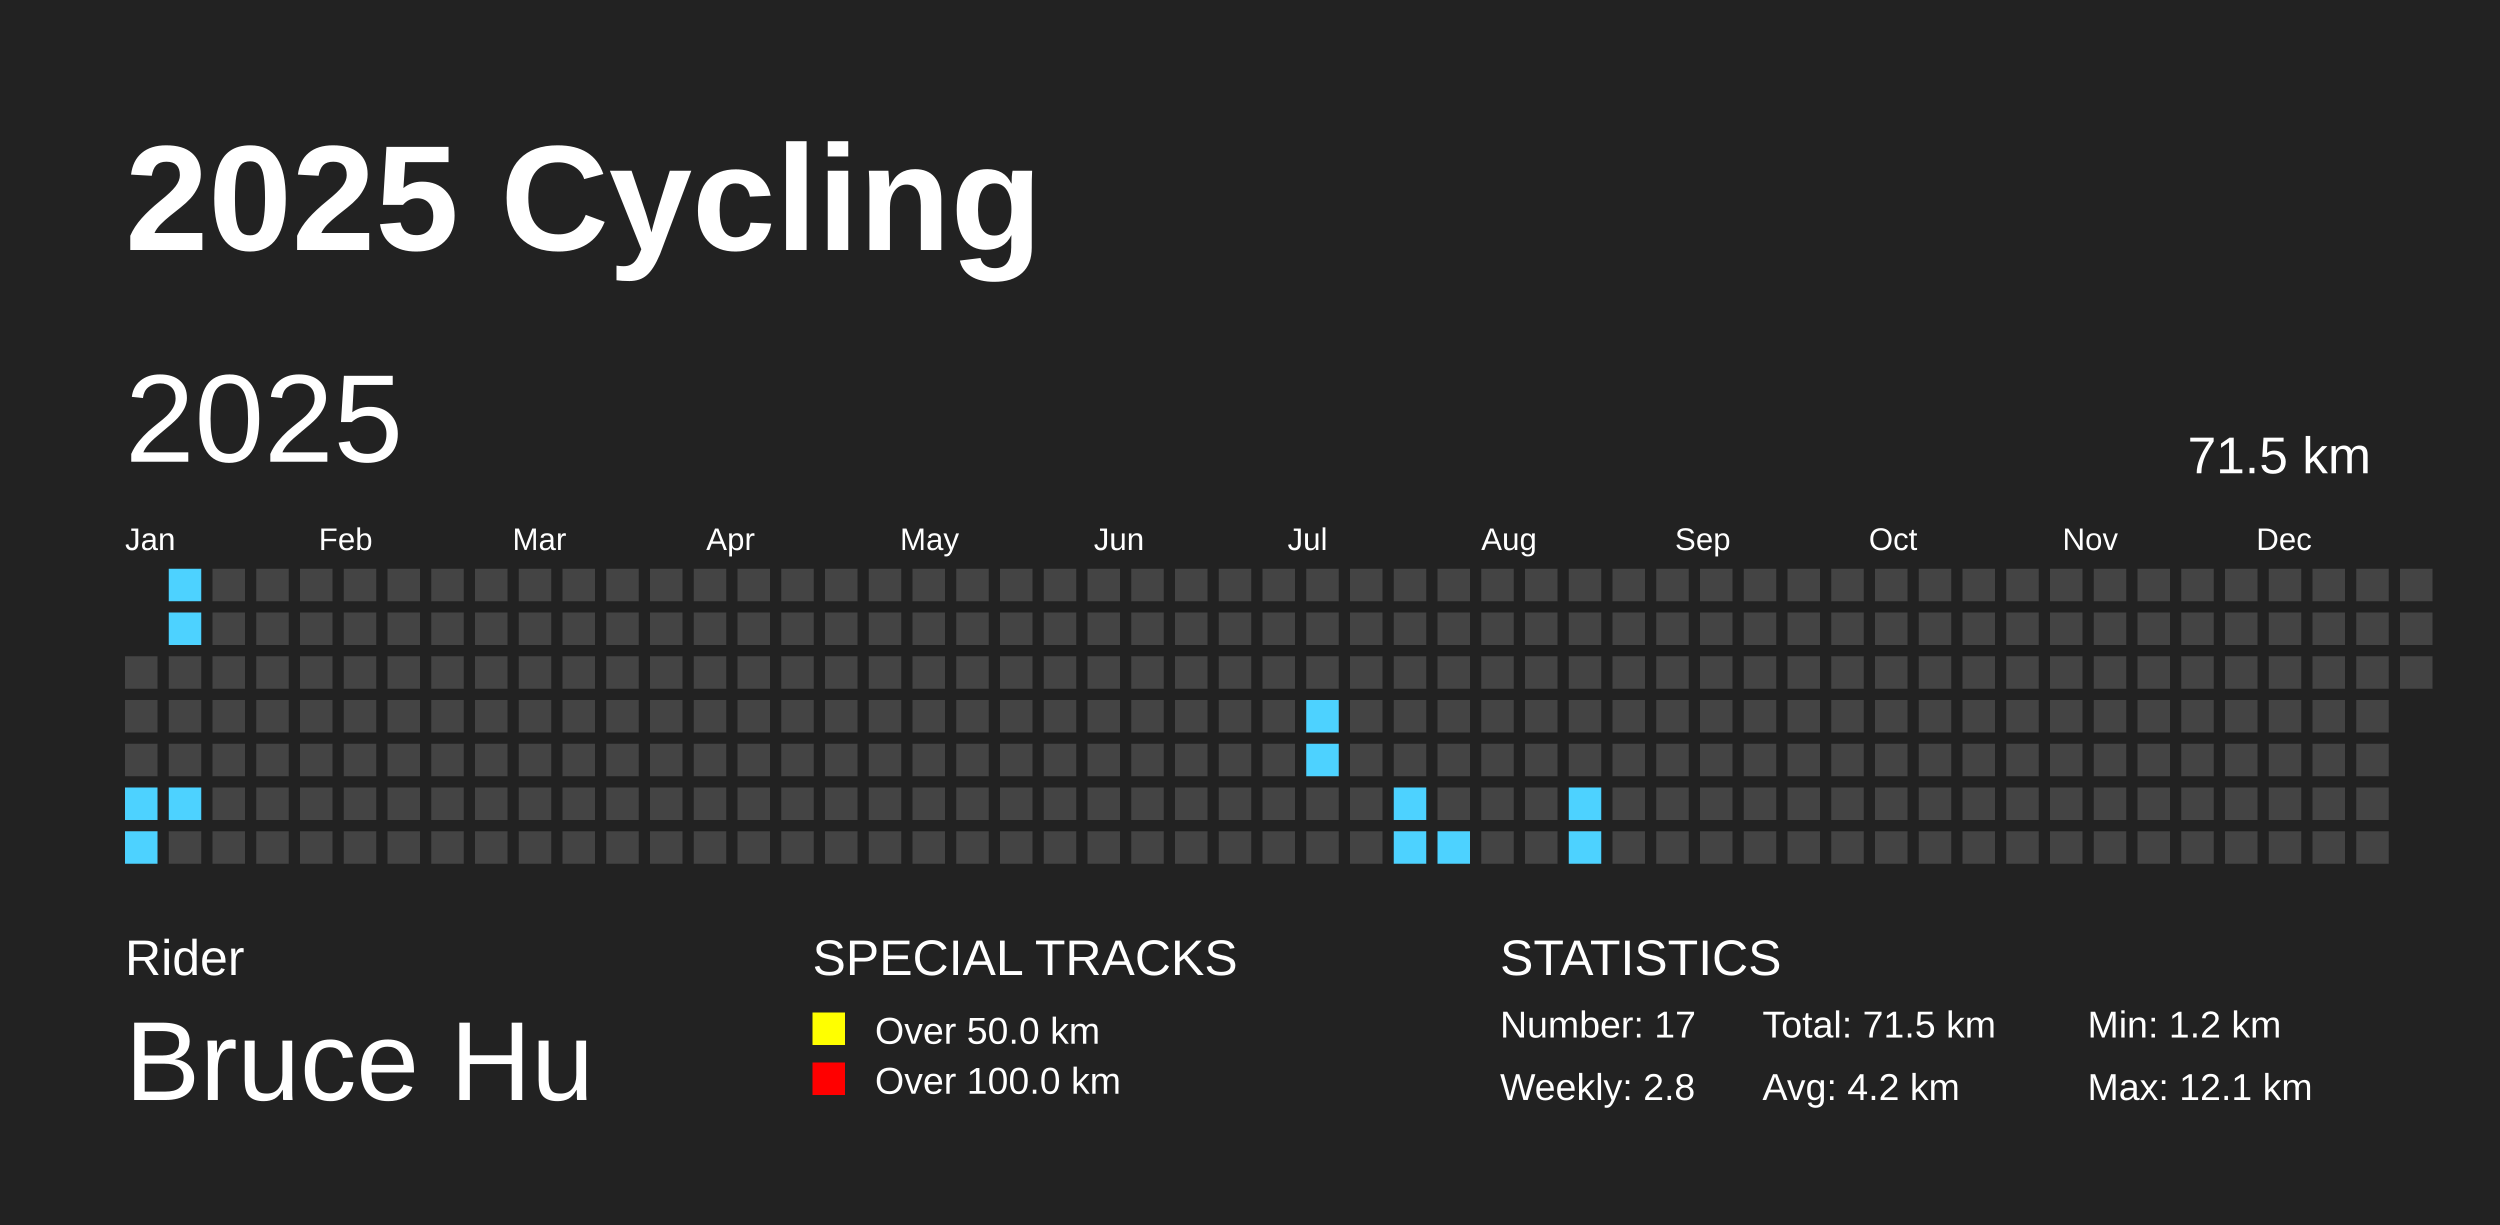
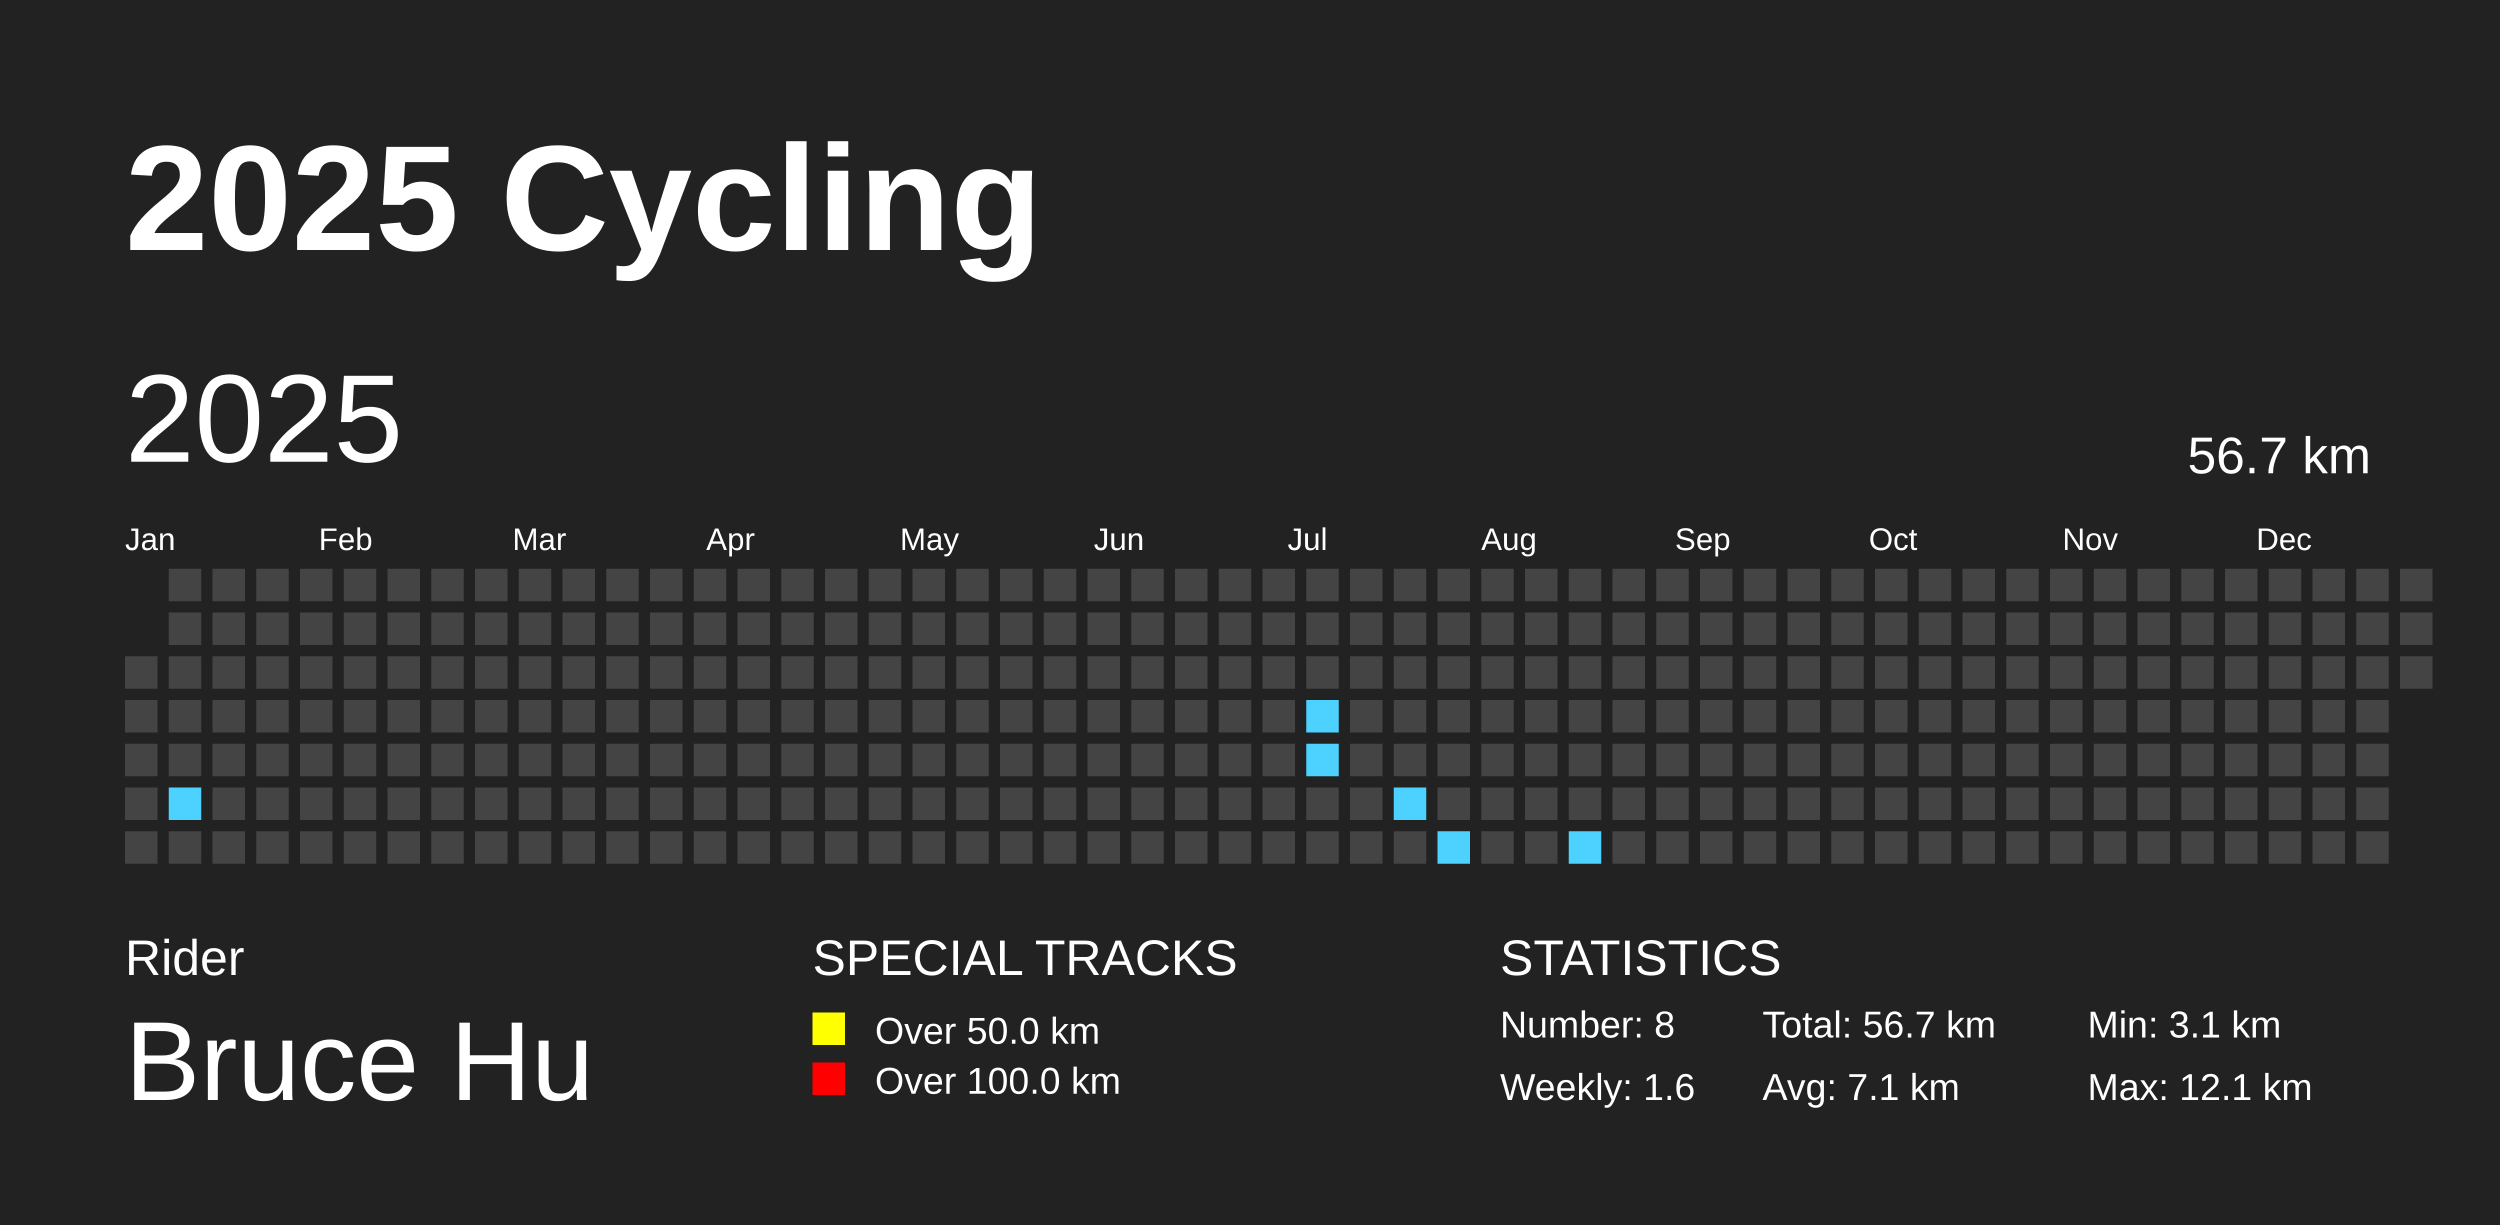
<svg xmlns="http://www.w3.org/2000/svg" baseProfile="full" height="98mm" version="1.1" viewBox="0,0,200,98" width="200mm">
  <defs />
  <rect fill="#222222" height="98" width="200" x="0" y="0" />
  <text fill="#FFFFFF" style="font-size:12px; font-family:Arial; font-weight:bold;" x="10" y="20">2025 Cycling</text>
  <text fill="#FFFFFF" style="font-size:4px; font-family:Arial" x="10" y="78">Rider</text>
  <text fill="#FFFFFF" style="font-size:9px; font-family:Arial" x="10" y="88">Bruce Hu</text>
  <text fill="#FFFFFF" style="font-size:4px; font-family:Arial" x="65" y="78">SPECIAL TRACKS</text>
  <rect fill="yellow" height="2.6" width="2.6" x="65" y="81" />
  <text fill="#FFFFFF" style="font-size:3px; font-family:Arial" x="70" y="83.5">Over 50.0 km</text>
  <rect fill="red" height="2.6" width="2.6" x="65" y="85" />
  <text fill="#FFFFFF" style="font-size:3px; font-family:Arial" x="70" y="87.5">Over 100.0 km</text>
  <text fill="#FFFFFF" style="font-size:4px; font-family:Arial" x="120" y="78">STATISTICS</text>
-   <text fill="#FFFFFF" style="font-size:3px; font-family:Arial" x="120" y="83">Number: 17</text>
-   <text fill="#FFFFFF" style="font-size:3px; font-family:Arial" x="120" y="88">Weekly: 2.8</text>
-   <text fill="#FFFFFF" style="font-size:3px; font-family:Arial" x="141" y="83">Total: 71.5 km</text>
-   <text fill="#FFFFFF" style="font-size:3px; font-family:Arial" x="141" y="88">Avg: 4.2 km</text>
-   <text fill="#FFFFFF" style="font-size:3px; font-family:Arial" x="167" y="83">Min: 1.2 km</text>
+   <text fill="#FFFFFF" style="font-size:3px; font-family:Arial" x="120" y="83">Number: 8</text>
+   <text fill="#FFFFFF" style="font-size:3px; font-family:Arial" x="120" y="88">Weekly: 1.6</text>
+   <text fill="#FFFFFF" style="font-size:3px; font-family:Arial" x="141" y="83">Total: 56.7 km</text>
+   <text fill="#FFFFFF" style="font-size:3px; font-family:Arial" x="141" y="88">Avg: 7.1 km</text>
+   <text fill="#FFFFFF" style="font-size:3px; font-family:Arial" x="167" y="83">Min: 3.1 km</text>
  <text fill="#FFFFFF" style="font-size:3px; font-family:Arial" x="167" y="88">Max: 12.1 km</text>
  <text dominant-baseline="hanging" fill="#FFFFFF" style="font-size:10.0px; font-family:Arial;" x="10" y="30">2025</text>
-   <text dominant-baseline="hanging" fill="#FFFFFF" style="font-size:4.125px; font-family:Arial;" x="175" y="35">71.5 km</text>
+   <text dominant-baseline="hanging" fill="#FFFFFF" style="font-size:4.125px; font-family:Arial;" x="175" y="35">56.7 km</text>
  <text fill="#FFFFFF" style="font-size:2.5px; font-family:Arial" x="10.0" y="44">Jan</text>
  <text fill="#FFFFFF" style="font-size:2.5px; font-family:Arial" x="25.5" y="44">Feb</text>
  <text fill="#FFFFFF" style="font-size:2.5px; font-family:Arial" x="41.0" y="44">Mar</text>
  <text fill="#FFFFFF" style="font-size:2.5px; font-family:Arial" x="56.5" y="44">Apr</text>
  <text fill="#FFFFFF" style="font-size:2.5px; font-family:Arial" x="72.0" y="44">May</text>
  <text fill="#FFFFFF" style="font-size:2.5px; font-family:Arial" x="87.5" y="44">Jun</text>
  <text fill="#FFFFFF" style="font-size:2.5px; font-family:Arial" x="103.0" y="44">Jul</text>
  <text fill="#FFFFFF" style="font-size:2.5px; font-family:Arial" x="118.5" y="44">Aug</text>
  <text fill="#FFFFFF" style="font-size:2.5px; font-family:Arial" x="134.0" y="44">Sep</text>
  <text fill="#FFFFFF" style="font-size:2.5px; font-family:Arial" x="149.5" y="44">Oct</text>
  <text fill="#FFFFFF" style="font-size:2.5px; font-family:Arial" x="165.0" y="44">Nov</text>
  <text fill="#FFFFFF" style="font-size:2.5px; font-family:Arial" x="180.5" y="44">Dec</text>
  <rect fill="#444444" height="2.6" width="2.6" x="10.0" y="52.5" />
  <rect fill="#444444" height="2.6" width="2.6" x="10.0" y="56.0" />
  <rect fill="#444444" height="2.6" width="2.6" x="10.0" y="59.5" />
-   <rect fill="#4DD2FF" height="2.6" width="2.6" x="10.0" y="63.0" />
-   <rect fill="#4DD2FF" height="2.6" width="2.6" x="10.0" y="66.5" />
-   <rect fill="#4DD2FF" height="2.6" width="2.6" x="13.5" y="45.5" />
-   <rect fill="#4DD2FF" height="2.6" width="2.6" x="13.5" y="49.0" />
+   <rect fill="#444444" height="2.6" width="2.6" x="10.0" y="63.0" />
+   <rect fill="#444444" height="2.6" width="2.6" x="10.0" y="66.5" />
+   <rect fill="#444444" height="2.6" width="2.6" x="13.5" y="45.5" />
+   <rect fill="#444444" height="2.6" width="2.6" x="13.5" y="49.0" />
  <rect fill="#444444" height="2.6" width="2.6" x="13.5" y="52.5" />
  <rect fill="#444444" height="2.6" width="2.6" x="13.5" y="56.0" />
  <rect fill="#444444" height="2.6" width="2.6" x="13.5" y="59.5" />
  <rect fill="#4DD2FF" height="2.6" width="2.6" x="13.5" y="63.0" />
  <rect fill="#444444" height="2.6" width="2.6" x="13.5" y="66.5" />
  <rect fill="#444444" height="2.6" width="2.6" x="17.0" y="45.5" />
  <rect fill="#444444" height="2.6" width="2.6" x="17.0" y="49.0" />
  <rect fill="#444444" height="2.6" width="2.6" x="17.0" y="52.5" />
  <rect fill="#444444" height="2.6" width="2.6" x="17.0" y="56.0" />
  <rect fill="#444444" height="2.6" width="2.6" x="17.0" y="59.5" />
  <rect fill="#444444" height="2.6" width="2.6" x="17.0" y="63.0" />
  <rect fill="#444444" height="2.6" width="2.6" x="17.0" y="66.5" />
  <rect fill="#444444" height="2.6" width="2.6" x="20.5" y="45.5" />
  <rect fill="#444444" height="2.6" width="2.6" x="20.5" y="49.0" />
  <rect fill="#444444" height="2.6" width="2.6" x="20.5" y="52.5" />
  <rect fill="#444444" height="2.6" width="2.6" x="20.5" y="56.0" />
  <rect fill="#444444" height="2.6" width="2.6" x="20.5" y="59.5" />
  <rect fill="#444444" height="2.6" width="2.6" x="20.5" y="63.0" />
  <rect fill="#444444" height="2.6" width="2.6" x="20.5" y="66.5" />
  <rect fill="#444444" height="2.6" width="2.6" x="24.0" y="45.5" />
  <rect fill="#444444" height="2.6" width="2.6" x="24.0" y="49.0" />
  <rect fill="#444444" height="2.6" width="2.6" x="24.0" y="52.5" />
  <rect fill="#444444" height="2.6" width="2.6" x="24.0" y="56.0" />
  <rect fill="#444444" height="2.6" width="2.6" x="24.0" y="59.5" />
  <rect fill="#444444" height="2.6" width="2.6" x="24.0" y="63.0" />
  <rect fill="#444444" height="2.6" width="2.6" x="24.0" y="66.5" />
  <rect fill="#444444" height="2.6" width="2.6" x="27.5" y="45.5" />
  <rect fill="#444444" height="2.6" width="2.6" x="27.5" y="49.0" />
  <rect fill="#444444" height="2.6" width="2.6" x="27.5" y="52.5" />
  <rect fill="#444444" height="2.6" width="2.6" x="27.5" y="56.0" />
  <rect fill="#444444" height="2.6" width="2.6" x="27.5" y="59.5" />
  <rect fill="#444444" height="2.6" width="2.6" x="27.5" y="63.0" />
  <rect fill="#444444" height="2.6" width="2.6" x="27.5" y="66.5" />
  <rect fill="#444444" height="2.6" width="2.6" x="31.0" y="45.5" />
  <rect fill="#444444" height="2.6" width="2.6" x="31.0" y="49.0" />
  <rect fill="#444444" height="2.6" width="2.6" x="31.0" y="52.5" />
  <rect fill="#444444" height="2.6" width="2.6" x="31.0" y="56.0" />
  <rect fill="#444444" height="2.6" width="2.6" x="31.0" y="59.5" />
  <rect fill="#444444" height="2.6" width="2.6" x="31.0" y="63.0" />
  <rect fill="#444444" height="2.6" width="2.6" x="31.0" y="66.5" />
  <rect fill="#444444" height="2.6" width="2.6" x="34.5" y="45.5" />
  <rect fill="#444444" height="2.6" width="2.6" x="34.5" y="49.0" />
  <rect fill="#444444" height="2.6" width="2.6" x="34.5" y="52.5" />
  <rect fill="#444444" height="2.6" width="2.6" x="34.5" y="56.0" />
  <rect fill="#444444" height="2.6" width="2.6" x="34.5" y="59.5" />
  <rect fill="#444444" height="2.6" width="2.6" x="34.5" y="63.0" />
  <rect fill="#444444" height="2.6" width="2.6" x="34.5" y="66.5" />
  <rect fill="#444444" height="2.6" width="2.6" x="38.0" y="45.5" />
  <rect fill="#444444" height="2.6" width="2.6" x="38.0" y="49.0" />
  <rect fill="#444444" height="2.6" width="2.6" x="38.0" y="52.5" />
  <rect fill="#444444" height="2.6" width="2.6" x="38.0" y="56.0" />
  <rect fill="#444444" height="2.6" width="2.6" x="38.0" y="59.5" />
  <rect fill="#444444" height="2.6" width="2.6" x="38.0" y="63.0" />
  <rect fill="#444444" height="2.6" width="2.6" x="38.0" y="66.5" />
  <rect fill="#444444" height="2.6" width="2.6" x="41.5" y="45.5" />
  <rect fill="#444444" height="2.6" width="2.6" x="41.5" y="49.0" />
  <rect fill="#444444" height="2.6" width="2.6" x="41.5" y="52.5" />
  <rect fill="#444444" height="2.6" width="2.6" x="41.5" y="56.0" />
  <rect fill="#444444" height="2.6" width="2.6" x="41.5" y="59.5" />
  <rect fill="#444444" height="2.6" width="2.6" x="41.5" y="63.0" />
  <rect fill="#444444" height="2.6" width="2.6" x="41.5" y="66.5" />
  <rect fill="#444444" height="2.6" width="2.6" x="45.0" y="45.5" />
  <rect fill="#444444" height="2.6" width="2.6" x="45.0" y="49.0" />
  <rect fill="#444444" height="2.6" width="2.6" x="45.0" y="52.5" />
  <rect fill="#444444" height="2.6" width="2.6" x="45.0" y="56.0" />
  <rect fill="#444444" height="2.6" width="2.6" x="45.0" y="59.5" />
  <rect fill="#444444" height="2.6" width="2.6" x="45.0" y="63.0" />
  <rect fill="#444444" height="2.6" width="2.6" x="45.0" y="66.5" />
  <rect fill="#444444" height="2.6" width="2.6" x="48.5" y="45.5" />
  <rect fill="#444444" height="2.6" width="2.6" x="48.5" y="49.0" />
  <rect fill="#444444" height="2.6" width="2.6" x="48.5" y="52.5" />
  <rect fill="#444444" height="2.6" width="2.6" x="48.5" y="56.0" />
  <rect fill="#444444" height="2.6" width="2.6" x="48.5" y="59.5" />
  <rect fill="#444444" height="2.6" width="2.6" x="48.5" y="63.0" />
  <rect fill="#444444" height="2.6" width="2.6" x="48.5" y="66.5" />
  <rect fill="#444444" height="2.6" width="2.6" x="52.0" y="45.5" />
  <rect fill="#444444" height="2.6" width="2.6" x="52.0" y="49.0" />
  <rect fill="#444444" height="2.6" width="2.6" x="52.0" y="52.5" />
  <rect fill="#444444" height="2.6" width="2.6" x="52.0" y="56.0" />
  <rect fill="#444444" height="2.6" width="2.6" x="52.0" y="59.5" />
  <rect fill="#444444" height="2.6" width="2.6" x="52.0" y="63.0" />
  <rect fill="#444444" height="2.6" width="2.6" x="52.0" y="66.5" />
  <rect fill="#444444" height="2.6" width="2.6" x="55.5" y="45.5" />
  <rect fill="#444444" height="2.6" width="2.6" x="55.5" y="49.0" />
  <rect fill="#444444" height="2.6" width="2.6" x="55.5" y="52.5" />
  <rect fill="#444444" height="2.6" width="2.6" x="55.5" y="56.0" />
  <rect fill="#444444" height="2.6" width="2.6" x="55.5" y="59.5" />
  <rect fill="#444444" height="2.6" width="2.6" x="55.5" y="63.0" />
  <rect fill="#444444" height="2.6" width="2.6" x="55.5" y="66.5" />
  <rect fill="#444444" height="2.6" width="2.6" x="59.0" y="45.5" />
  <rect fill="#444444" height="2.6" width="2.6" x="59.0" y="49.0" />
  <rect fill="#444444" height="2.6" width="2.6" x="59.0" y="52.5" />
  <rect fill="#444444" height="2.6" width="2.6" x="59.0" y="56.0" />
  <rect fill="#444444" height="2.6" width="2.6" x="59.0" y="59.5" />
  <rect fill="#444444" height="2.6" width="2.6" x="59.0" y="63.0" />
  <rect fill="#444444" height="2.6" width="2.6" x="59.0" y="66.5" />
  <rect fill="#444444" height="2.6" width="2.6" x="62.5" y="45.5" />
  <rect fill="#444444" height="2.6" width="2.6" x="62.5" y="49.0" />
  <rect fill="#444444" height="2.6" width="2.6" x="62.5" y="52.5" />
  <rect fill="#444444" height="2.6" width="2.6" x="62.5" y="56.0" />
  <rect fill="#444444" height="2.6" width="2.6" x="62.5" y="59.5" />
  <rect fill="#444444" height="2.6" width="2.6" x="62.5" y="63.0" />
  <rect fill="#444444" height="2.6" width="2.6" x="62.5" y="66.5" />
  <rect fill="#444444" height="2.6" width="2.6" x="66.0" y="45.5" />
  <rect fill="#444444" height="2.6" width="2.6" x="66.0" y="49.0" />
  <rect fill="#444444" height="2.6" width="2.6" x="66.0" y="52.5" />
  <rect fill="#444444" height="2.6" width="2.6" x="66.0" y="56.0" />
  <rect fill="#444444" height="2.6" width="2.6" x="66.0" y="59.5" />
  <rect fill="#444444" height="2.6" width="2.6" x="66.0" y="63.0" />
  <rect fill="#444444" height="2.6" width="2.6" x="66.0" y="66.5" />
  <rect fill="#444444" height="2.6" width="2.6" x="69.5" y="45.5" />
  <rect fill="#444444" height="2.6" width="2.6" x="69.5" y="49.0" />
  <rect fill="#444444" height="2.6" width="2.6" x="69.5" y="52.5" />
  <rect fill="#444444" height="2.6" width="2.6" x="69.5" y="56.0" />
  <rect fill="#444444" height="2.6" width="2.6" x="69.5" y="59.5" />
  <rect fill="#444444" height="2.6" width="2.6" x="69.5" y="63.0" />
  <rect fill="#444444" height="2.6" width="2.6" x="69.5" y="66.5" />
  <rect fill="#444444" height="2.6" width="2.6" x="73.0" y="45.5" />
  <rect fill="#444444" height="2.6" width="2.6" x="73.0" y="49.0" />
  <rect fill="#444444" height="2.6" width="2.6" x="73.0" y="52.5" />
  <rect fill="#444444" height="2.6" width="2.6" x="73.0" y="56.0" />
  <rect fill="#444444" height="2.6" width="2.6" x="73.0" y="59.5" />
  <rect fill="#444444" height="2.6" width="2.6" x="73.0" y="63.0" />
  <rect fill="#444444" height="2.6" width="2.6" x="73.0" y="66.5" />
  <rect fill="#444444" height="2.6" width="2.6" x="76.5" y="45.5" />
  <rect fill="#444444" height="2.6" width="2.6" x="76.5" y="49.0" />
  <rect fill="#444444" height="2.6" width="2.6" x="76.5" y="52.5" />
  <rect fill="#444444" height="2.6" width="2.6" x="76.5" y="56.0" />
  <rect fill="#444444" height="2.6" width="2.6" x="76.5" y="59.5" />
  <rect fill="#444444" height="2.6" width="2.6" x="76.5" y="63.0" />
  <rect fill="#444444" height="2.6" width="2.6" x="76.5" y="66.5" />
  <rect fill="#444444" height="2.6" width="2.6" x="80.0" y="45.5" />
  <rect fill="#444444" height="2.6" width="2.6" x="80.0" y="49.0" />
  <rect fill="#444444" height="2.6" width="2.6" x="80.0" y="52.5" />
  <rect fill="#444444" height="2.6" width="2.6" x="80.0" y="56.0" />
  <rect fill="#444444" height="2.6" width="2.6" x="80.0" y="59.5" />
  <rect fill="#444444" height="2.6" width="2.6" x="80.0" y="63.0" />
  <rect fill="#444444" height="2.6" width="2.6" x="80.0" y="66.5" />
  <rect fill="#444444" height="2.6" width="2.6" x="83.5" y="45.5" />
  <rect fill="#444444" height="2.6" width="2.6" x="83.5" y="49.0" />
  <rect fill="#444444" height="2.6" width="2.6" x="83.5" y="52.5" />
  <rect fill="#444444" height="2.6" width="2.6" x="83.5" y="56.0" />
  <rect fill="#444444" height="2.6" width="2.6" x="83.5" y="59.5" />
  <rect fill="#444444" height="2.6" width="2.6" x="83.5" y="63.0" />
  <rect fill="#444444" height="2.6" width="2.6" x="83.5" y="66.5" />
  <rect fill="#444444" height="2.6" width="2.6" x="87.0" y="45.5" />
  <rect fill="#444444" height="2.6" width="2.6" x="87.0" y="49.0" />
  <rect fill="#444444" height="2.6" width="2.6" x="87.0" y="52.5" />
  <rect fill="#444444" height="2.6" width="2.6" x="87.0" y="56.0" />
  <rect fill="#444444" height="2.6" width="2.6" x="87.0" y="59.5" />
  <rect fill="#444444" height="2.6" width="2.6" x="87.0" y="63.0" />
  <rect fill="#444444" height="2.6" width="2.6" x="87.0" y="66.5" />
  <rect fill="#444444" height="2.6" width="2.6" x="90.5" y="45.5" />
  <rect fill="#444444" height="2.6" width="2.6" x="90.5" y="49.0" />
  <rect fill="#444444" height="2.6" width="2.6" x="90.5" y="52.5" />
  <rect fill="#444444" height="2.6" width="2.6" x="90.5" y="56.0" />
  <rect fill="#444444" height="2.6" width="2.6" x="90.5" y="59.5" />
  <rect fill="#444444" height="2.6" width="2.6" x="90.5" y="63.0" />
  <rect fill="#444444" height="2.6" width="2.6" x="90.5" y="66.5" />
  <rect fill="#444444" height="2.6" width="2.6" x="94.0" y="45.5" />
  <rect fill="#444444" height="2.6" width="2.6" x="94.0" y="49.0" />
  <rect fill="#444444" height="2.6" width="2.6" x="94.0" y="52.5" />
  <rect fill="#444444" height="2.6" width="2.6" x="94.0" y="56.0" />
  <rect fill="#444444" height="2.6" width="2.6" x="94.0" y="59.5" />
  <rect fill="#444444" height="2.6" width="2.6" x="94.0" y="63.0" />
  <rect fill="#444444" height="2.6" width="2.6" x="94.0" y="66.5" />
  <rect fill="#444444" height="2.6" width="2.6" x="97.5" y="45.5" />
  <rect fill="#444444" height="2.6" width="2.6" x="97.5" y="49.0" />
  <rect fill="#444444" height="2.6" width="2.6" x="97.5" y="52.5" />
  <rect fill="#444444" height="2.6" width="2.6" x="97.5" y="56.0" />
  <rect fill="#444444" height="2.6" width="2.6" x="97.5" y="59.5" />
  <rect fill="#444444" height="2.6" width="2.6" x="97.5" y="63.0" />
  <rect fill="#444444" height="2.6" width="2.6" x="97.5" y="66.5" />
  <rect fill="#444444" height="2.6" width="2.6" x="101.0" y="45.5" />
  <rect fill="#444444" height="2.6" width="2.6" x="101.0" y="49.0" />
  <rect fill="#444444" height="2.6" width="2.6" x="101.0" y="52.5" />
  <rect fill="#444444" height="2.6" width="2.6" x="101.0" y="56.0" />
  <rect fill="#444444" height="2.6" width="2.6" x="101.0" y="59.5" />
  <rect fill="#444444" height="2.6" width="2.6" x="101.0" y="63.0" />
  <rect fill="#444444" height="2.6" width="2.6" x="101.0" y="66.5" />
  <rect fill="#444444" height="2.6" width="2.6" x="104.5" y="45.5" />
  <rect fill="#444444" height="2.6" width="2.6" x="104.5" y="49.0" />
  <rect fill="#444444" height="2.6" width="2.6" x="104.5" y="52.5" />
  <rect fill="#4DD2FF" height="2.6" width="2.6" x="104.5" y="56.0" />
  <rect fill="#4DD2FF" height="2.6" width="2.6" x="104.5" y="59.5" />
  <rect fill="#444444" height="2.6" width="2.6" x="104.5" y="63.0" />
  <rect fill="#444444" height="2.6" width="2.6" x="104.5" y="66.5" />
  <rect fill="#444444" height="2.6" width="2.6" x="108.0" y="45.5" />
  <rect fill="#444444" height="2.6" width="2.6" x="108.0" y="49.0" />
  <rect fill="#444444" height="2.6" width="2.6" x="108.0" y="52.5" />
  <rect fill="#444444" height="2.6" width="2.6" x="108.0" y="56.0" />
  <rect fill="#444444" height="2.6" width="2.6" x="108.0" y="59.5" />
  <rect fill="#444444" height="2.6" width="2.6" x="108.0" y="63.0" />
  <rect fill="#444444" height="2.6" width="2.6" x="108.0" y="66.5" />
  <rect fill="#444444" height="2.6" width="2.6" x="111.5" y="45.5" />
  <rect fill="#444444" height="2.6" width="2.6" x="111.5" y="49.0" />
  <rect fill="#444444" height="2.6" width="2.6" x="111.5" y="52.5" />
  <rect fill="#444444" height="2.6" width="2.6" x="111.5" y="56.0" />
  <rect fill="#444444" height="2.6" width="2.6" x="111.5" y="59.5" />
  <rect fill="#4DD2FF" height="2.6" width="2.6" x="111.5" y="63.0" />
-   <rect fill="#4DD2FF" height="2.6" width="2.6" x="111.5" y="66.5" />
+   <rect fill="#444444" height="2.6" width="2.6" x="111.5" y="66.5" />
  <rect fill="#444444" height="2.6" width="2.6" x="115.0" y="45.5" />
  <rect fill="#444444" height="2.6" width="2.6" x="115.0" y="49.0" />
  <rect fill="#444444" height="2.6" width="2.6" x="115.0" y="52.5" />
  <rect fill="#444444" height="2.6" width="2.6" x="115.0" y="56.0" />
  <rect fill="#444444" height="2.6" width="2.6" x="115.0" y="59.5" />
  <rect fill="#444444" height="2.6" width="2.6" x="115.0" y="63.0" />
  <rect fill="#4DD2FF" height="2.6" width="2.6" x="115.0" y="66.5" />
  <rect fill="#444444" height="2.6" width="2.6" x="118.5" y="45.5" />
  <rect fill="#444444" height="2.6" width="2.6" x="118.5" y="49.0" />
  <rect fill="#444444" height="2.6" width="2.6" x="118.5" y="52.5" />
  <rect fill="#444444" height="2.6" width="2.6" x="118.5" y="56.0" />
  <rect fill="#444444" height="2.6" width="2.6" x="118.5" y="59.5" />
  <rect fill="#444444" height="2.6" width="2.6" x="118.5" y="63.0" />
  <rect fill="#444444" height="2.6" width="2.6" x="118.5" y="66.5" />
  <rect fill="#444444" height="2.6" width="2.6" x="122.0" y="45.5" />
  <rect fill="#444444" height="2.6" width="2.6" x="122.0" y="49.0" />
  <rect fill="#444444" height="2.6" width="2.6" x="122.0" y="52.5" />
  <rect fill="#444444" height="2.6" width="2.6" x="122.0" y="56.0" />
  <rect fill="#444444" height="2.6" width="2.6" x="122.0" y="59.5" />
  <rect fill="#444444" height="2.6" width="2.6" x="122.0" y="63.0" />
  <rect fill="#444444" height="2.6" width="2.6" x="122.0" y="66.5" />
  <rect fill="#444444" height="2.6" width="2.6" x="125.5" y="45.5" />
  <rect fill="#444444" height="2.6" width="2.6" x="125.5" y="49.0" />
  <rect fill="#444444" height="2.6" width="2.6" x="125.5" y="52.5" />
  <rect fill="#444444" height="2.6" width="2.6" x="125.5" y="56.0" />
  <rect fill="#444444" height="2.6" width="2.6" x="125.5" y="59.5" />
-   <rect fill="#4DD2FF" height="2.6" width="2.6" x="125.5" y="63.0" />
+   <rect fill="#444444" height="2.6" width="2.6" x="125.5" y="63.0" />
  <rect fill="#4DD2FF" height="2.6" width="2.6" x="125.5" y="66.5" />
  <rect fill="#444444" height="2.6" width="2.6" x="129.0" y="45.5" />
  <rect fill="#444444" height="2.6" width="2.6" x="129.0" y="49.0" />
  <rect fill="#444444" height="2.6" width="2.6" x="129.0" y="52.5" />
  <rect fill="#444444" height="2.6" width="2.6" x="129.0" y="56.0" />
  <rect fill="#444444" height="2.6" width="2.6" x="129.0" y="59.5" />
  <rect fill="#444444" height="2.6" width="2.6" x="129.0" y="63.0" />
  <rect fill="#444444" height="2.6" width="2.6" x="129.0" y="66.5" />
  <rect fill="#444444" height="2.6" width="2.6" x="132.5" y="45.5" />
  <rect fill="#444444" height="2.6" width="2.6" x="132.5" y="49.0" />
  <rect fill="#444444" height="2.6" width="2.6" x="132.5" y="52.5" />
  <rect fill="#444444" height="2.6" width="2.6" x="132.5" y="56.0" />
  <rect fill="#444444" height="2.6" width="2.6" x="132.5" y="59.5" />
  <rect fill="#444444" height="2.6" width="2.6" x="132.5" y="63.0" />
  <rect fill="#444444" height="2.6" width="2.6" x="132.5" y="66.5" />
  <rect fill="#444444" height="2.6" width="2.6" x="136.0" y="45.5" />
  <rect fill="#444444" height="2.6" width="2.6" x="136.0" y="49.0" />
  <rect fill="#444444" height="2.6" width="2.6" x="136.0" y="52.5" />
  <rect fill="#444444" height="2.6" width="2.6" x="136.0" y="56.0" />
  <rect fill="#444444" height="2.6" width="2.6" x="136.0" y="59.5" />
  <rect fill="#444444" height="2.6" width="2.6" x="136.0" y="63.0" />
  <rect fill="#444444" height="2.6" width="2.6" x="136.0" y="66.5" />
  <rect fill="#444444" height="2.6" width="2.6" x="139.5" y="45.5" />
  <rect fill="#444444" height="2.6" width="2.6" x="139.5" y="49.0" />
  <rect fill="#444444" height="2.6" width="2.6" x="139.5" y="52.5" />
  <rect fill="#444444" height="2.6" width="2.6" x="139.5" y="56.0" />
  <rect fill="#444444" height="2.6" width="2.6" x="139.5" y="59.5" />
  <rect fill="#444444" height="2.6" width="2.6" x="139.5" y="63.0" />
  <rect fill="#444444" height="2.6" width="2.6" x="139.5" y="66.5" />
  <rect fill="#444444" height="2.6" width="2.6" x="143.0" y="45.5" />
  <rect fill="#444444" height="2.6" width="2.6" x="143.0" y="49.0" />
  <rect fill="#444444" height="2.6" width="2.6" x="143.0" y="52.5" />
  <rect fill="#444444" height="2.6" width="2.6" x="143.0" y="56.0" />
  <rect fill="#444444" height="2.6" width="2.6" x="143.0" y="59.5" />
  <rect fill="#444444" height="2.6" width="2.6" x="143.0" y="63.0" />
  <rect fill="#444444" height="2.6" width="2.6" x="143.0" y="66.5" />
  <rect fill="#444444" height="2.6" width="2.6" x="146.5" y="45.5" />
  <rect fill="#444444" height="2.6" width="2.6" x="146.5" y="49.0" />
  <rect fill="#444444" height="2.6" width="2.6" x="146.5" y="52.5" />
  <rect fill="#444444" height="2.6" width="2.6" x="146.5" y="56.0" />
  <rect fill="#444444" height="2.6" width="2.6" x="146.5" y="59.5" />
  <rect fill="#444444" height="2.6" width="2.6" x="146.5" y="63.0" />
  <rect fill="#444444" height="2.6" width="2.6" x="146.5" y="66.5" />
  <rect fill="#444444" height="2.6" width="2.6" x="150.0" y="45.5" />
  <rect fill="#444444" height="2.6" width="2.6" x="150.0" y="49.0" />
  <rect fill="#444444" height="2.6" width="2.6" x="150.0" y="52.5" />
  <rect fill="#444444" height="2.6" width="2.6" x="150.0" y="56.0" />
  <rect fill="#444444" height="2.6" width="2.6" x="150.0" y="59.5" />
  <rect fill="#444444" height="2.6" width="2.6" x="150.0" y="63.0" />
  <rect fill="#444444" height="2.6" width="2.6" x="150.0" y="66.5" />
  <rect fill="#444444" height="2.6" width="2.6" x="153.5" y="45.5" />
  <rect fill="#444444" height="2.6" width="2.6" x="153.5" y="49.0" />
  <rect fill="#444444" height="2.6" width="2.6" x="153.5" y="52.5" />
  <rect fill="#444444" height="2.6" width="2.6" x="153.5" y="56.0" />
  <rect fill="#444444" height="2.6" width="2.6" x="153.5" y="59.5" />
  <rect fill="#444444" height="2.6" width="2.6" x="153.5" y="63.0" />
  <rect fill="#444444" height="2.6" width="2.6" x="153.5" y="66.5" />
  <rect fill="#444444" height="2.6" width="2.6" x="157.0" y="45.5" />
  <rect fill="#444444" height="2.6" width="2.6" x="157.0" y="49.0" />
  <rect fill="#444444" height="2.6" width="2.6" x="157.0" y="52.5" />
  <rect fill="#444444" height="2.6" width="2.6" x="157.0" y="56.0" />
  <rect fill="#444444" height="2.6" width="2.6" x="157.0" y="59.5" />
  <rect fill="#444444" height="2.6" width="2.6" x="157.0" y="63.0" />
  <rect fill="#444444" height="2.6" width="2.6" x="157.0" y="66.5" />
  <rect fill="#444444" height="2.6" width="2.6" x="160.5" y="45.5" />
  <rect fill="#444444" height="2.6" width="2.6" x="160.5" y="49.0" />
  <rect fill="#444444" height="2.6" width="2.6" x="160.5" y="52.5" />
  <rect fill="#444444" height="2.6" width="2.6" x="160.5" y="56.0" />
  <rect fill="#444444" height="2.6" width="2.6" x="160.5" y="59.5" />
  <rect fill="#444444" height="2.6" width="2.6" x="160.5" y="63.0" />
  <rect fill="#444444" height="2.6" width="2.6" x="160.5" y="66.5" />
  <rect fill="#444444" height="2.6" width="2.6" x="164.0" y="45.5" />
  <rect fill="#444444" height="2.6" width="2.6" x="164.0" y="49.0" />
  <rect fill="#444444" height="2.6" width="2.6" x="164.0" y="52.5" />
  <rect fill="#444444" height="2.6" width="2.6" x="164.0" y="56.0" />
  <rect fill="#444444" height="2.6" width="2.6" x="164.0" y="59.5" />
  <rect fill="#444444" height="2.6" width="2.6" x="164.0" y="63.0" />
  <rect fill="#444444" height="2.6" width="2.6" x="164.0" y="66.5" />
  <rect fill="#444444" height="2.6" width="2.6" x="167.5" y="45.5" />
  <rect fill="#444444" height="2.6" width="2.6" x="167.5" y="49.0" />
  <rect fill="#444444" height="2.6" width="2.6" x="167.5" y="52.5" />
  <rect fill="#444444" height="2.6" width="2.6" x="167.5" y="56.0" />
  <rect fill="#444444" height="2.6" width="2.6" x="167.5" y="59.5" />
  <rect fill="#444444" height="2.6" width="2.6" x="167.5" y="63.0" />
  <rect fill="#444444" height="2.6" width="2.6" x="167.5" y="66.5" />
  <rect fill="#444444" height="2.6" width="2.6" x="171.0" y="45.5" />
  <rect fill="#444444" height="2.6" width="2.6" x="171.0" y="49.0" />
  <rect fill="#444444" height="2.6" width="2.6" x="171.0" y="52.5" />
  <rect fill="#444444" height="2.6" width="2.6" x="171.0" y="56.0" />
  <rect fill="#444444" height="2.6" width="2.6" x="171.0" y="59.5" />
  <rect fill="#444444" height="2.6" width="2.6" x="171.0" y="63.0" />
  <rect fill="#444444" height="2.6" width="2.6" x="171.0" y="66.5" />
  <rect fill="#444444" height="2.6" width="2.6" x="174.5" y="45.5" />
  <rect fill="#444444" height="2.6" width="2.6" x="174.5" y="49.0" />
  <rect fill="#444444" height="2.6" width="2.6" x="174.5" y="52.5" />
  <rect fill="#444444" height="2.6" width="2.6" x="174.5" y="56.0" />
  <rect fill="#444444" height="2.6" width="2.6" x="174.5" y="59.5" />
  <rect fill="#444444" height="2.6" width="2.6" x="174.5" y="63.0" />
  <rect fill="#444444" height="2.6" width="2.6" x="174.5" y="66.5" />
  <rect fill="#444444" height="2.6" width="2.6" x="178.0" y="45.5" />
  <rect fill="#444444" height="2.6" width="2.6" x="178.0" y="49.0" />
  <rect fill="#444444" height="2.6" width="2.6" x="178.0" y="52.5" />
  <rect fill="#444444" height="2.6" width="2.6" x="178.0" y="56.0" />
  <rect fill="#444444" height="2.6" width="2.6" x="178.0" y="59.5" />
  <rect fill="#444444" height="2.6" width="2.6" x="178.0" y="63.0" />
  <rect fill="#444444" height="2.6" width="2.6" x="178.0" y="66.5" />
  <rect fill="#444444" height="2.6" width="2.6" x="181.5" y="45.5" />
  <rect fill="#444444" height="2.6" width="2.6" x="181.5" y="49.0" />
  <rect fill="#444444" height="2.6" width="2.6" x="181.5" y="52.5" />
  <rect fill="#444444" height="2.6" width="2.6" x="181.5" y="56.0" />
  <rect fill="#444444" height="2.6" width="2.6" x="181.5" y="59.5" />
  <rect fill="#444444" height="2.6" width="2.6" x="181.5" y="63.0" />
  <rect fill="#444444" height="2.6" width="2.6" x="181.5" y="66.5" />
  <rect fill="#444444" height="2.6" width="2.6" x="185.0" y="45.5" />
  <rect fill="#444444" height="2.6" width="2.6" x="185.0" y="49.0" />
  <rect fill="#444444" height="2.6" width="2.6" x="185.0" y="52.5" />
  <rect fill="#444444" height="2.6" width="2.6" x="185.0" y="56.0" />
  <rect fill="#444444" height="2.6" width="2.6" x="185.0" y="59.5" />
  <rect fill="#444444" height="2.6" width="2.6" x="185.0" y="63.0" />
  <rect fill="#444444" height="2.6" width="2.6" x="185.0" y="66.5" />
  <rect fill="#444444" height="2.6" width="2.6" x="188.5" y="45.5" />
  <rect fill="#444444" height="2.6" width="2.6" x="188.5" y="49.0" />
  <rect fill="#444444" height="2.6" width="2.6" x="188.5" y="52.5" />
  <rect fill="#444444" height="2.6" width="2.6" x="188.5" y="56.0" />
  <rect fill="#444444" height="2.6" width="2.6" x="188.5" y="59.5" />
  <rect fill="#444444" height="2.6" width="2.6" x="188.5" y="63.0" />
  <rect fill="#444444" height="2.6" width="2.6" x="188.5" y="66.5" />
  <rect fill="#444444" height="2.6" width="2.6" x="192.0" y="45.5" />
  <rect fill="#444444" height="2.6" width="2.6" x="192.0" y="49.0" />
  <rect fill="#444444" height="2.6" width="2.6" x="192.0" y="52.5" />
</svg>
